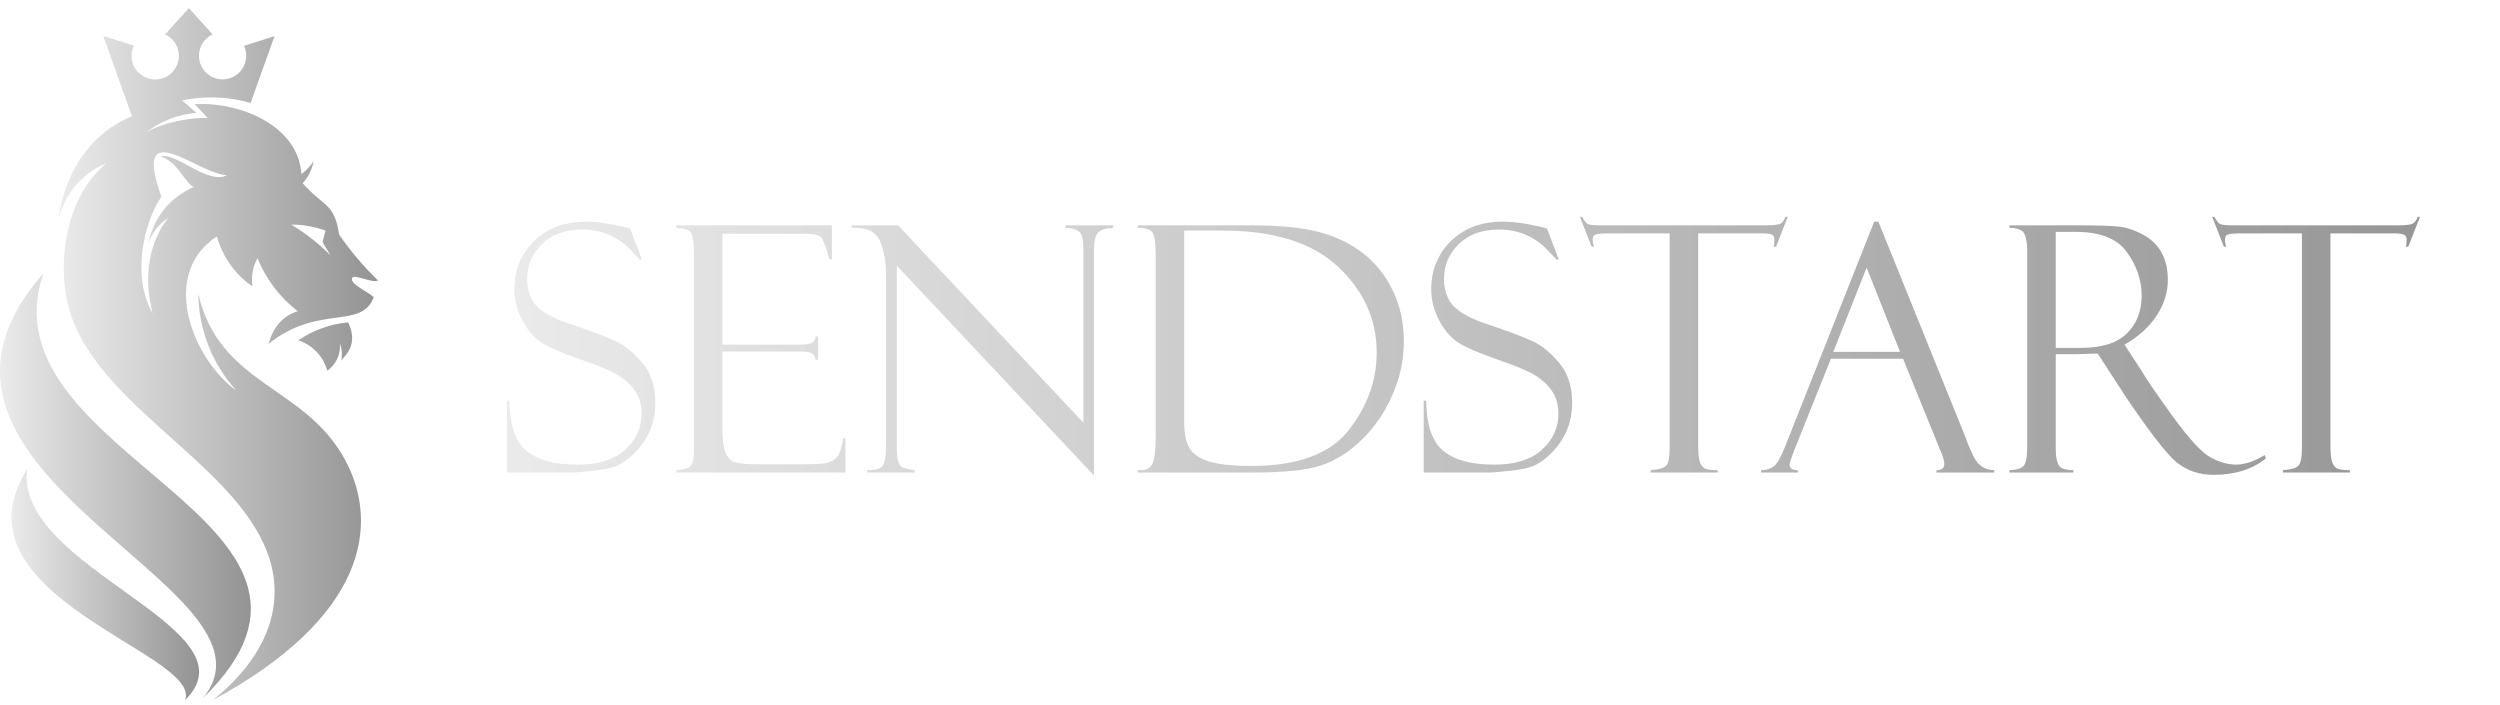
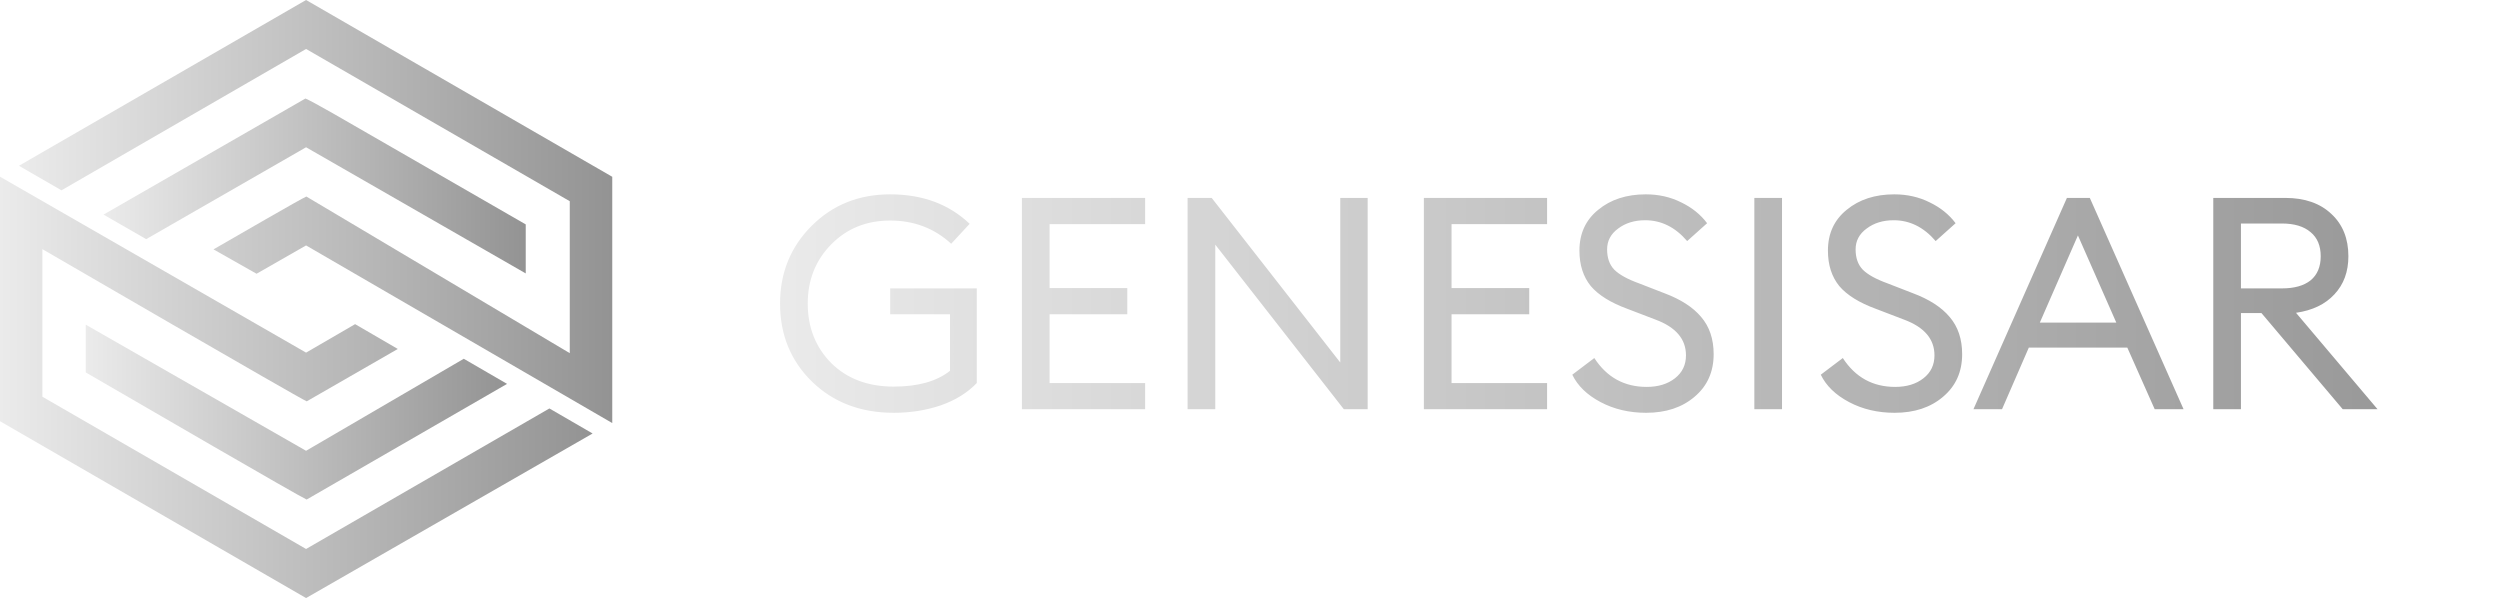
- <svg xmlns="http://www.w3.org/2000/svg" width="291" height="82" viewBox="0 0 291 82" fill="none">
-   <path d="M73.352 26.602L74.719 30.195L74.484 30.234C74.484 30.221 74.12 29.837 73.391 29.082C72.674 28.327 71.848 27.747 70.91 27.344C69.986 26.927 68.938 26.719 67.766 26.719C65.799 26.719 64.237 27.285 63.078 28.418C61.932 29.538 61.359 30.892 61.359 32.48C61.359 33.535 61.626 34.46 62.16 35.254C62.707 36.035 63.84 36.764 65.559 37.441C68.514 38.431 70.533 39.18 71.613 39.688C72.707 40.182 73.755 41.029 74.758 42.227C75.773 43.425 76.281 44.961 76.281 46.836C76.281 47.617 76.19 48.366 76.008 49.082C75.826 49.785 75.533 50.469 75.129 51.133C74.725 51.784 74.237 52.383 73.664 52.93C73.104 53.464 72.531 53.874 71.945 54.16C71.359 54.434 70.435 54.642 69.172 54.785C67.909 54.928 67.076 55 66.672 55H58.996V46.641H59.289C59.315 49.414 59.966 51.348 61.242 52.441C62.518 53.535 64.504 54.082 67.199 54.082C69.647 54.082 71.503 53.503 72.766 52.344C74.042 51.185 74.68 49.792 74.68 48.164C74.68 47.175 74.458 46.335 74.016 45.645C73.573 44.941 72.954 44.329 72.16 43.809C71.366 43.275 69.862 42.63 67.648 41.875C65.448 41.107 63.898 40.436 63 39.863C62.115 39.277 61.372 38.405 60.773 37.246C60.175 36.074 59.875 34.883 59.875 33.672C59.875 31.445 60.637 29.577 62.16 28.066C63.697 26.556 65.708 25.801 68.195 25.801C69.159 25.801 70.201 25.912 71.32 26.133C72.44 26.354 73.065 26.497 73.195 26.562C73.247 26.588 73.299 26.602 73.352 26.602ZM78.742 26.562V26.23H96.828V30.195H96.535C96.144 28.724 95.812 27.858 95.539 27.598C95.279 27.337 94.628 27.207 93.586 27.207H84.094V40.117H92.902C93.775 40.117 94.328 40.039 94.562 39.883C94.797 39.714 94.921 39.473 94.934 39.16H95.227V41.875H94.934C94.868 41.497 94.712 41.243 94.465 41.113C94.231 40.983 93.788 40.918 93.137 40.918H84.094V49.805C84.094 51.146 84.217 52.116 84.465 52.715C84.712 53.301 85.103 53.672 85.637 53.828C86.184 53.971 87.004 54.043 88.098 54.043H93.176C94.79 54.043 95.819 53.991 96.262 53.887C96.717 53.77 97.102 53.548 97.414 53.223C97.727 52.884 97.967 52.155 98.137 51.035H98.41V55H78.742V54.727C79.406 54.688 79.908 54.564 80.246 54.355C80.598 54.134 80.773 53.574 80.773 52.676V29.434C80.773 28.379 80.682 27.637 80.5 27.207C80.318 26.777 79.732 26.562 78.742 26.562ZM124.016 26.23H129.582V26.523C128.736 26.549 128.15 26.732 127.824 27.07C127.499 27.396 127.336 28.092 127.336 29.16V55.352L104.387 30.918V52.207C104.387 52.884 104.439 53.385 104.543 53.711C104.647 54.036 104.797 54.258 104.992 54.375C105.188 54.492 105.676 54.609 106.457 54.727V55H100.93V54.727C101.919 54.727 102.531 54.551 102.766 54.199C103.013 53.848 103.137 53.008 103.137 51.68V32.207C103.137 30.501 102.896 29.108 102.414 28.027C101.945 26.947 100.852 26.445 99.133 26.523V26.23H104.543L126.105 49.199V28.887C126.105 27.793 125.91 27.129 125.52 26.895C125.129 26.647 124.628 26.523 124.016 26.523V26.23ZM132.453 26.523V26.23H145.656C149.016 26.23 151.665 26.497 153.605 27.031C155.559 27.552 157.258 28.379 158.703 29.512C160.148 30.645 161.294 32.096 162.141 33.867C162.987 35.625 163.41 37.591 163.41 39.766C163.41 41.862 162.967 43.926 162.082 45.957C161.21 47.975 160.018 49.72 158.508 51.191C156.997 52.65 155.402 53.652 153.723 54.199C152.056 54.733 149.471 55 145.969 55H132.453V54.727H132.805C133.508 54.727 133.97 54.447 134.191 53.887C134.413 53.314 134.523 52.285 134.523 50.801V29.844C134.523 28.281 134.387 27.337 134.113 27.012C133.853 26.686 133.299 26.523 132.453 26.523ZM142.258 26.836H137.844V49.16C137.844 50.566 138.078 51.615 138.547 52.305C139.029 52.982 139.842 53.477 140.988 53.789C142.134 54.089 143.677 54.238 145.617 54.238C151.008 54.238 154.79 52.858 156.965 50.098C159.152 47.324 160.246 44.303 160.246 41.035C160.246 37.194 158.749 33.867 155.754 31.055C152.772 28.242 148.273 26.836 142.258 26.836ZM180.07 26.602L181.438 30.195L181.203 30.234C181.203 30.221 180.839 29.837 180.109 29.082C179.393 28.327 178.566 27.747 177.629 27.344C176.704 26.927 175.656 26.719 174.484 26.719C172.518 26.719 170.956 27.285 169.797 28.418C168.651 29.538 168.078 30.892 168.078 32.48C168.078 33.535 168.345 34.46 168.879 35.254C169.426 36.035 170.559 36.764 172.277 37.441C175.233 38.431 177.251 39.18 178.332 39.688C179.426 40.182 180.474 41.029 181.477 42.227C182.492 43.425 183 44.961 183 46.836C183 47.617 182.909 48.366 182.727 49.082C182.544 49.785 182.251 50.469 181.848 51.133C181.444 51.784 180.956 52.383 180.383 52.93C179.823 53.464 179.25 53.874 178.664 54.16C178.078 54.434 177.154 54.642 175.891 54.785C174.628 54.928 173.794 55 173.391 55H165.715V46.641H166.008C166.034 49.414 166.685 51.348 167.961 52.441C169.237 53.535 171.223 54.082 173.918 54.082C176.366 54.082 178.221 53.503 179.484 52.344C180.76 51.185 181.398 49.792 181.398 48.164C181.398 47.175 181.177 46.335 180.734 45.645C180.292 44.941 179.673 44.329 178.879 43.809C178.085 43.275 176.581 42.63 174.367 41.875C172.167 41.107 170.617 40.436 169.719 39.863C168.833 39.277 168.091 38.405 167.492 37.246C166.893 36.074 166.594 34.883 166.594 33.672C166.594 31.445 167.355 29.577 168.879 28.066C170.415 26.556 172.427 25.801 174.914 25.801C175.878 25.801 176.919 25.912 178.039 26.133C179.159 26.354 179.784 26.497 179.914 26.562C179.966 26.588 180.018 26.602 180.07 26.602ZM208.098 25.234L206.73 28.711H206.457C206.509 28.503 206.535 28.223 206.535 27.871C206.535 27.572 206.424 27.383 206.203 27.305C205.995 27.213 205.656 27.168 205.188 27.168H197.668V51.797C197.668 52.812 197.746 53.509 197.902 53.887C198.072 54.251 198.293 54.486 198.566 54.59C198.853 54.681 199.309 54.727 199.934 54.727V55H192.141V54.727C193.117 54.661 193.729 54.473 193.977 54.16C194.224 53.848 194.348 53.197 194.348 52.207V27.168H187.141C186.411 27.168 185.936 27.213 185.715 27.305C185.493 27.383 185.383 27.591 185.383 27.93C185.383 28.099 185.435 28.359 185.539 28.711H185.266L183.898 25.234H184.172C184.406 25.703 184.634 25.99 184.855 26.094C185.09 26.185 185.585 26.23 186.34 26.23H205.461C206.216 26.23 206.757 26.185 207.082 26.094C207.421 25.99 207.668 25.703 207.824 25.234H208.098ZM221.516 41.758H213.117L208.762 52.637C208.462 53.418 208.312 53.9 208.312 54.082C208.312 54.512 208.632 54.727 209.27 54.727V55H204.992V54.727C205.565 54.727 206.047 54.59 206.438 54.316C206.828 54.03 207.258 53.301 207.727 52.129L218.156 25.801H218.645L228.918 51.23C228.918 51.361 229.178 51.979 229.699 53.086C230.233 54.18 231.04 54.727 232.121 54.727V55H225.402V54.727C226.014 54.727 226.32 54.486 226.32 54.004C226.32 53.678 226.171 53.158 225.871 52.441C225.819 52.389 225.773 52.305 225.734 52.188C225.708 52.057 225.689 51.992 225.676 51.992L221.516 41.758ZM213.391 40.957H221.164L217.277 31.152L213.391 40.957ZM233.898 26.523V26.23H242.062C244.133 26.23 245.63 26.276 246.555 26.367C247.479 26.458 248.423 26.764 249.387 27.285C250.363 27.793 251.099 28.49 251.594 29.375C252.089 30.247 252.336 31.322 252.336 32.598C252.336 34.056 251.893 35.449 251.008 36.777C250.135 38.092 248.898 39.206 247.297 40.117L249.328 43.242C249.771 44.023 250.943 45.736 252.844 48.379C254.758 51.022 256.236 52.637 257.277 53.223C258.319 53.796 259.328 54.082 260.305 54.082C261.268 54.082 262.375 53.711 263.625 52.969L263.742 53.359C262.18 54.635 260.148 55.273 257.648 55.273C255.982 55.273 254.549 54.785 253.352 53.809C252.154 52.819 250.07 50.111 247.102 45.684C247.076 45.658 247.062 45.632 247.062 45.605L244.172 41.152L241.613 41.23H239.289V52.246C239.289 53.132 239.406 53.77 239.641 54.16C239.875 54.538 240.441 54.727 241.34 54.727V55H233.898V54.727C234.823 54.688 235.396 54.492 235.617 54.141C235.852 53.789 235.969 53.073 235.969 51.992V29.121C235.969 28.379 235.871 27.767 235.676 27.285C235.48 26.79 234.888 26.537 233.898 26.523ZM239.289 26.992V40.488H242.297C244.667 40.488 246.424 39.928 247.57 38.809C248.716 37.689 249.289 36.217 249.289 34.395C249.289 32.624 248.723 30.951 247.59 29.375C246.47 27.787 244.491 26.992 241.652 26.992H239.289ZM281.691 25.234L280.324 28.711H280.051C280.103 28.503 280.129 28.223 280.129 27.871C280.129 27.572 280.018 27.383 279.797 27.305C279.589 27.213 279.25 27.168 278.781 27.168H271.262V51.797C271.262 52.812 271.34 53.509 271.496 53.887C271.665 54.251 271.887 54.486 272.16 54.59C272.447 54.681 272.902 54.727 273.527 54.727V55H265.734V54.727C266.711 54.661 267.323 54.473 267.57 54.16C267.818 53.848 267.941 53.197 267.941 52.207V27.168H260.734C260.005 27.168 259.53 27.213 259.309 27.305C259.087 27.383 258.977 27.591 258.977 27.93C258.977 28.099 259.029 28.359 259.133 28.711H258.859L257.492 25.234H257.766C258 25.703 258.228 25.99 258.449 26.094C258.684 26.185 259.178 26.23 259.934 26.23H279.055C279.81 26.23 280.35 26.185 280.676 26.094C281.014 25.99 281.262 25.703 281.418 25.234H281.691Z" fill="url(#paint0_linear)" />
-   <path fill-rule="evenodd" clip-rule="evenodd" d="M3.166 54.594C-6.185 69.422 23.568 76.037 21.546 81.49C30.177 73.039 1.581 66.148 3.166 54.594Z" fill="url(#paint1_linear)" />
-   <path fill-rule="evenodd" clip-rule="evenodd" d="M5.047 31.822C-15.577 55.283 34.377 68.246 23.608 81.278C44.961 60.524 -2.277 53.15 5.047 31.822Z" fill="url(#paint2_linear)" />
-   <path fill-rule="evenodd" clip-rule="evenodd" d="M39.709 41.933C39.861 41.298 39.812 40.632 39.568 40.026C39.614 40.632 39.502 41.238 39.243 41.787C38.985 42.336 38.59 42.809 38.095 43.16C37.873 42.334 37.447 41.578 36.858 40.958C36.268 40.339 35.533 39.877 34.719 39.614C36.44 38.434 38.436 37.715 40.514 37.526C41.45 39.413 40.911 40.791 39.709 41.933ZM39.473 27.305C40.804 29.23 42.32 31.019 44 32.647C43.381 33.014 41.173 31.843 40.982 32.361C40.74 33.08 42.657 33.839 43.497 34.579C42.109 38.442 36.998 35.353 31.249 40.047C31.802 38.085 32.898 36.762 34.659 36.224C32.574 34.624 30.957 32.494 29.976 30.057C29.414 31.055 29.21 32.216 29.398 33.346C27.366 31.956 25.895 29.887 25.248 27.512C18.301 32.119 22.733 42.099 27.491 45.439C24.698 42.359 23.129 38.364 23.08 34.207C25.595 44.946 35.489 44.83 40.182 53.557C44.252 61.103 42.561 71.882 24.765 81.49C30.645 76.822 33.381 70.831 31.239 64.659C27.355 53.457 9.715 46.696 7.667 34.292C6.792 28.99 8.17 22.502 12.366 19.011C10.974 19.578 9.741 20.474 8.772 21.623C7.803 22.771 7.127 24.138 6.802 25.605C7.527 19.81 10.756 15.394 15.353 13.533L12.028 4.182L15.575 5.309C15.339 5.802 15.256 6.354 15.335 6.895C15.414 7.435 15.651 7.941 16.018 8.346C16.385 8.751 16.864 9.038 17.394 9.171C17.924 9.303 18.482 9.275 18.996 9.09C19.51 8.905 19.958 8.571 20.282 8.131C20.606 7.691 20.792 7.165 20.816 6.619C20.84 6.073 20.701 5.532 20.418 5.065C20.134 4.598 19.717 4.226 19.222 3.996L21.983 0.942L24.745 3.996C24.252 4.226 23.839 4.597 23.557 5.062C23.275 5.527 23.137 6.065 23.16 6.608C23.184 7.151 23.368 7.675 23.689 8.114C24.01 8.553 24.454 8.886 24.965 9.073C25.476 9.26 26.03 9.291 26.559 9.162C27.087 9.034 27.566 8.752 27.934 8.352C28.302 7.952 28.543 7.452 28.628 6.915C28.712 6.377 28.635 5.827 28.407 5.334L31.953 4.207L29.171 11.984C26.579 11.237 23.844 11.135 21.203 11.687L22.868 13.14C20.722 13.308 18.673 14.106 16.978 15.434C18.854 14.292 21.973 13.669 24.171 13.729L22.662 12.129C27.868 11.807 34.734 14.599 35.082 20.268C35.645 19.857 36.127 19.345 36.505 18.759C36.328 19.719 35.888 20.611 35.233 21.334C37.707 24.126 38.935 23.613 39.473 27.305ZM26.44 20.384C23.165 20.384 15.288 12.975 18.779 22.899C16.712 25.947 15.298 32.225 17.773 36.48C16.566 31.983 17.521 27.894 19.604 25.344C18.5 26.058 17.667 27.12 17.235 28.362C18.085 25.037 19.644 23.13 22.572 21.747C21.631 21.516 20.746 18.84 18.724 18.226C20.253 17.562 24.267 21.611 26.42 20.384H26.44ZM38.467 29.72L37.541 28.175L37.888 26.843C36.611 26.38 35.263 26.143 33.904 26.143C35.565 27.145 37.097 28.346 38.467 29.72Z" fill="url(#paint3_linear)" />
+ <svg xmlns="http://www.w3.org/2000/svg" width="336" height="81" viewBox="0 0 336 81" fill="none">
+   <path d="M120.12 55.48C115.667 55.48 112 54.08 109.12 51.28C106.267 48.48 104.84 44.987 104.84 40.8C104.84 36.667 106.253 33.187 109.08 30.36C111.907 27.533 115.427 26.12 119.64 26.12C123.987 26.12 127.547 27.44 130.32 30.08L127.84 32.76C125.573 30.68 122.84 29.64 119.64 29.64C116.44 29.64 113.787 30.72 111.68 32.88C109.6 35.013 108.56 37.653 108.56 40.8C108.56 44 109.613 46.667 111.72 48.8C113.853 50.907 116.653 51.96 120.12 51.96C123.373 51.96 125.893 51.253 127.68 49.84V42.24H119.64V38.76H131.28V51.48C130.027 52.787 128.413 53.787 126.44 54.48C124.467 55.147 122.36 55.48 120.12 55.48ZM137.346 55V26.6H153.906V30.12H141.066V38.72H151.506V42.24H141.066V51.48H153.906V55H137.346ZM183.812 55H180.612L163.332 32.88V55H159.612V26.6H162.852L180.132 48.72V26.6H183.812V55ZM191.369 55V26.6H207.929V30.12H195.089V38.72H205.529V42.24H195.089V51.48H207.929V55H191.369ZM221.235 55.48C218.968 55.48 216.928 55 215.115 54.04C213.302 53.08 212.035 51.853 211.315 50.36L214.275 48.12C215.955 50.707 218.302 52 221.315 52C222.862 52 224.128 51.613 225.115 50.84C226.102 50.067 226.595 49.04 226.595 47.76C226.595 45.573 225.235 43.973 222.515 42.96L218.755 41.52C216.488 40.693 214.835 39.667 213.795 38.44C212.782 37.187 212.275 35.6 212.275 33.68C212.275 31.387 213.115 29.56 214.795 28.2C216.475 26.813 218.608 26.12 221.195 26.12C222.928 26.12 224.515 26.48 225.955 27.2C227.395 27.893 228.555 28.827 229.435 30L226.755 32.4C225.155 30.533 223.275 29.6 221.115 29.6C219.675 29.6 218.462 29.973 217.475 30.72C216.488 31.44 215.995 32.373 215.995 33.52C215.995 34.667 216.315 35.573 216.955 36.24C217.622 36.907 218.728 37.52 220.275 38.08L223.675 39.4C225.888 40.227 227.542 41.293 228.635 42.6C229.755 43.907 230.315 45.573 230.315 47.6C230.315 49.973 229.462 51.88 227.755 53.32C226.075 54.76 223.902 55.48 221.235 55.48ZM235.783 55V26.6H239.503V55H235.783ZM254.633 55.48C252.367 55.48 250.327 55 248.513 54.04C246.7 53.08 245.433 51.853 244.713 50.36L247.673 48.12C249.353 50.707 251.7 52 254.713 52C256.26 52 257.527 51.613 258.513 50.84C259.5 50.067 259.993 49.04 259.993 47.76C259.993 45.573 258.633 43.973 255.913 42.96L252.153 41.52C249.887 40.693 248.233 39.667 247.193 38.44C246.18 37.187 245.673 35.6 245.673 33.68C245.673 31.387 246.513 29.56 248.193 28.2C249.873 26.813 252.007 26.12 254.593 26.12C256.327 26.12 257.913 26.48 259.353 27.2C260.793 27.893 261.953 28.827 262.833 30L260.153 32.4C258.553 30.533 256.673 29.6 254.513 29.6C253.073 29.6 251.86 29.973 250.873 30.72C249.887 31.44 249.393 32.373 249.393 33.52C249.393 34.667 249.713 35.573 250.353 36.24C251.02 36.907 252.127 37.52 253.673 38.08L257.073 39.4C259.287 40.227 260.94 41.293 262.033 42.6C263.153 43.907 263.713 45.573 263.713 47.6C263.713 49.973 262.86 51.88 261.153 53.32C259.473 54.76 257.3 55.48 254.633 55.48ZM265.232 55L277.792 26.6H280.872L293.472 55H289.592L285.912 46.72H272.672L269.072 55H265.232ZM279.272 31.64L274.152 43.36H284.432L279.272 31.64ZM297.463 55V26.6H307.143C309.756 26.6 311.823 27.32 313.343 28.76C314.863 30.173 315.623 32.067 315.623 34.44C315.623 36.52 314.996 38.227 313.743 39.56C312.516 40.893 310.796 41.72 308.583 42.04L319.543 55H314.863L303.943 42.08H301.183V55H297.463ZM301.183 38.76H306.703C308.356 38.76 309.636 38.4 310.543 37.68C311.45 36.933 311.903 35.853 311.903 34.44C311.903 33.027 311.45 31.947 310.543 31.2C309.636 30.427 308.356 30.04 306.703 30.04H301.183V38.76Z" fill="url(#paint0_linear)" />
+   <path d="M2.544 22.281L8.26 25.579L41.136 6.581L76.576 27.043V47.465L41.176 26.414C40.597 26.629 31.297 32.02 28.694 33.515L34.48 36.791L41.136 32.985L82.287 56.861V23.76L41.136 0L2.544 22.281Z" fill="url(#paint1_linear)" />
+   <path d="M53.594 20.328C45.565 15.688 42.092 13.682 41.049 13.24L13.912 28.843L19.646 32.141L41.136 19.793L70.658 36.748V30.16C63.333 25.95 57.795 22.751 53.594 20.328Z" fill="url(#paint2_linear)" />
+   <path d="M79.646 58.262L73.838 54.896L41.136 73.782L5.696 53.32V33.487C5.696 33.487 40.133 53.482 41.223 53.94L53.463 46.901L47.726 43.565L41.136 47.393L0 23.748V56.612L41.136 80.378L79.646 58.262Z" fill="url(#paint3_linear)" />
+   <path d="M41.136 60.586L11.527 43.637V50.056C18.914 54.332 40.18 66.696 41.211 67.139L68.148 51.594L62.33 48.218L41.136 60.586Z" fill="url(#paint4_linear)" />
  <defs>
-     <linearGradient id="paint0_linear" x1="291" y1="41" x2="58" y2="41" gradientUnits="userSpaceOnUse">
+     <linearGradient id="paint0_linear" x1="336" y1="40" x2="103" y2="40" gradientUnits="userSpaceOnUse">
      <stop stop-color="#939393" />
      <stop offset="1" stop-color="#EBEBEB" />
    </linearGradient>
-     <linearGradient id="paint1_linear" x1="23.173" y1="68.042" x2="1.342" y2="68.042" gradientUnits="userSpaceOnUse">
+     <linearGradient id="paint1_linear" x1="82.287" y1="28.43" x2="2.544" y2="28.43" gradientUnits="userSpaceOnUse">
      <stop stop-color="#939393" />
      <stop offset="1" stop-color="#EBEBEB" />
    </linearGradient>
-     <linearGradient id="paint2_linear" x1="29.197" y1="56.55" x2="0" y2="56.55" gradientUnits="userSpaceOnUse">
+     <linearGradient id="paint2_linear" x1="70.658" y1="24.994" x2="13.912" y2="24.994" gradientUnits="userSpaceOnUse">
      <stop stop-color="#939393" />
      <stop offset="1" stop-color="#EBEBEB" />
    </linearGradient>
-     <linearGradient id="paint3_linear" x1="44" y1="41.216" x2="6.802" y2="41.216" gradientUnits="userSpaceOnUse">
+     <linearGradient id="paint3_linear" x1="79.646" y1="52.063" x2="0" y2="52.063" gradientUnits="userSpaceOnUse">
+       <stop stop-color="#939393" />
+       <stop offset="1" stop-color="#EBEBEB" />
+     </linearGradient>
+     <linearGradient id="paint4_linear" x1="68.148" y1="55.388" x2="11.527" y2="55.388" gradientUnits="userSpaceOnUse">
      <stop stop-color="#939393" />
      <stop offset="1" stop-color="#EBEBEB" />
    </linearGradient>
  </defs>
</svg>
